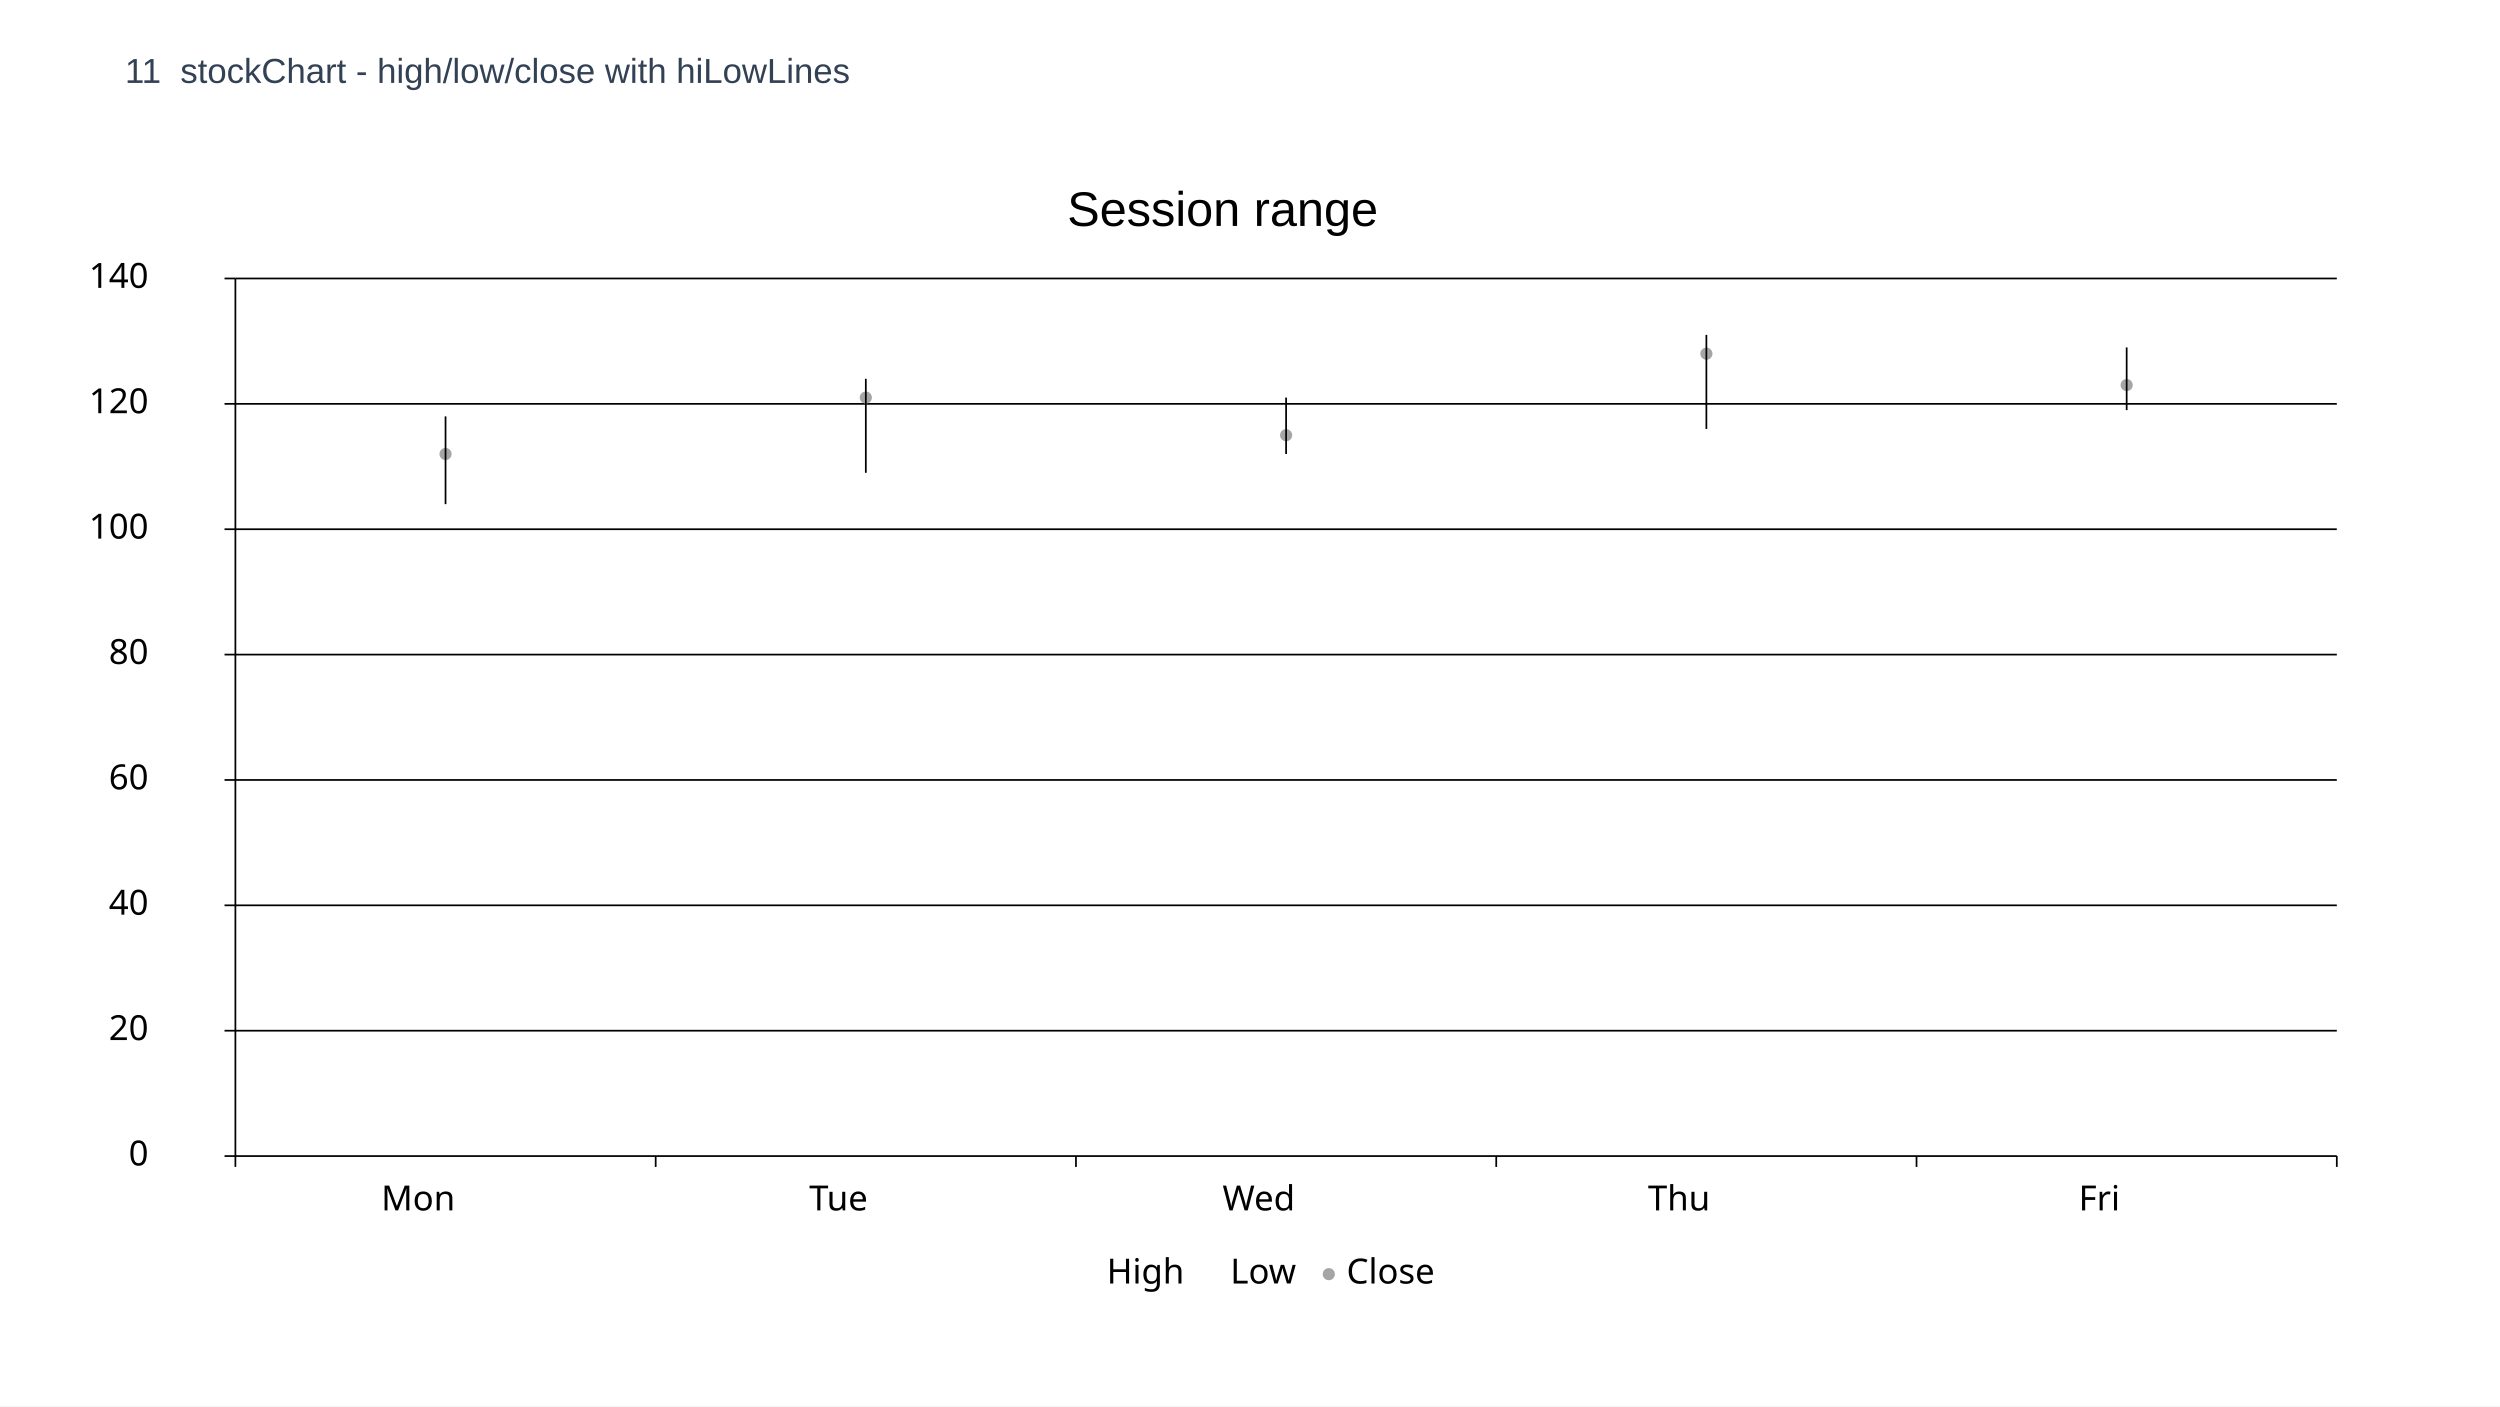
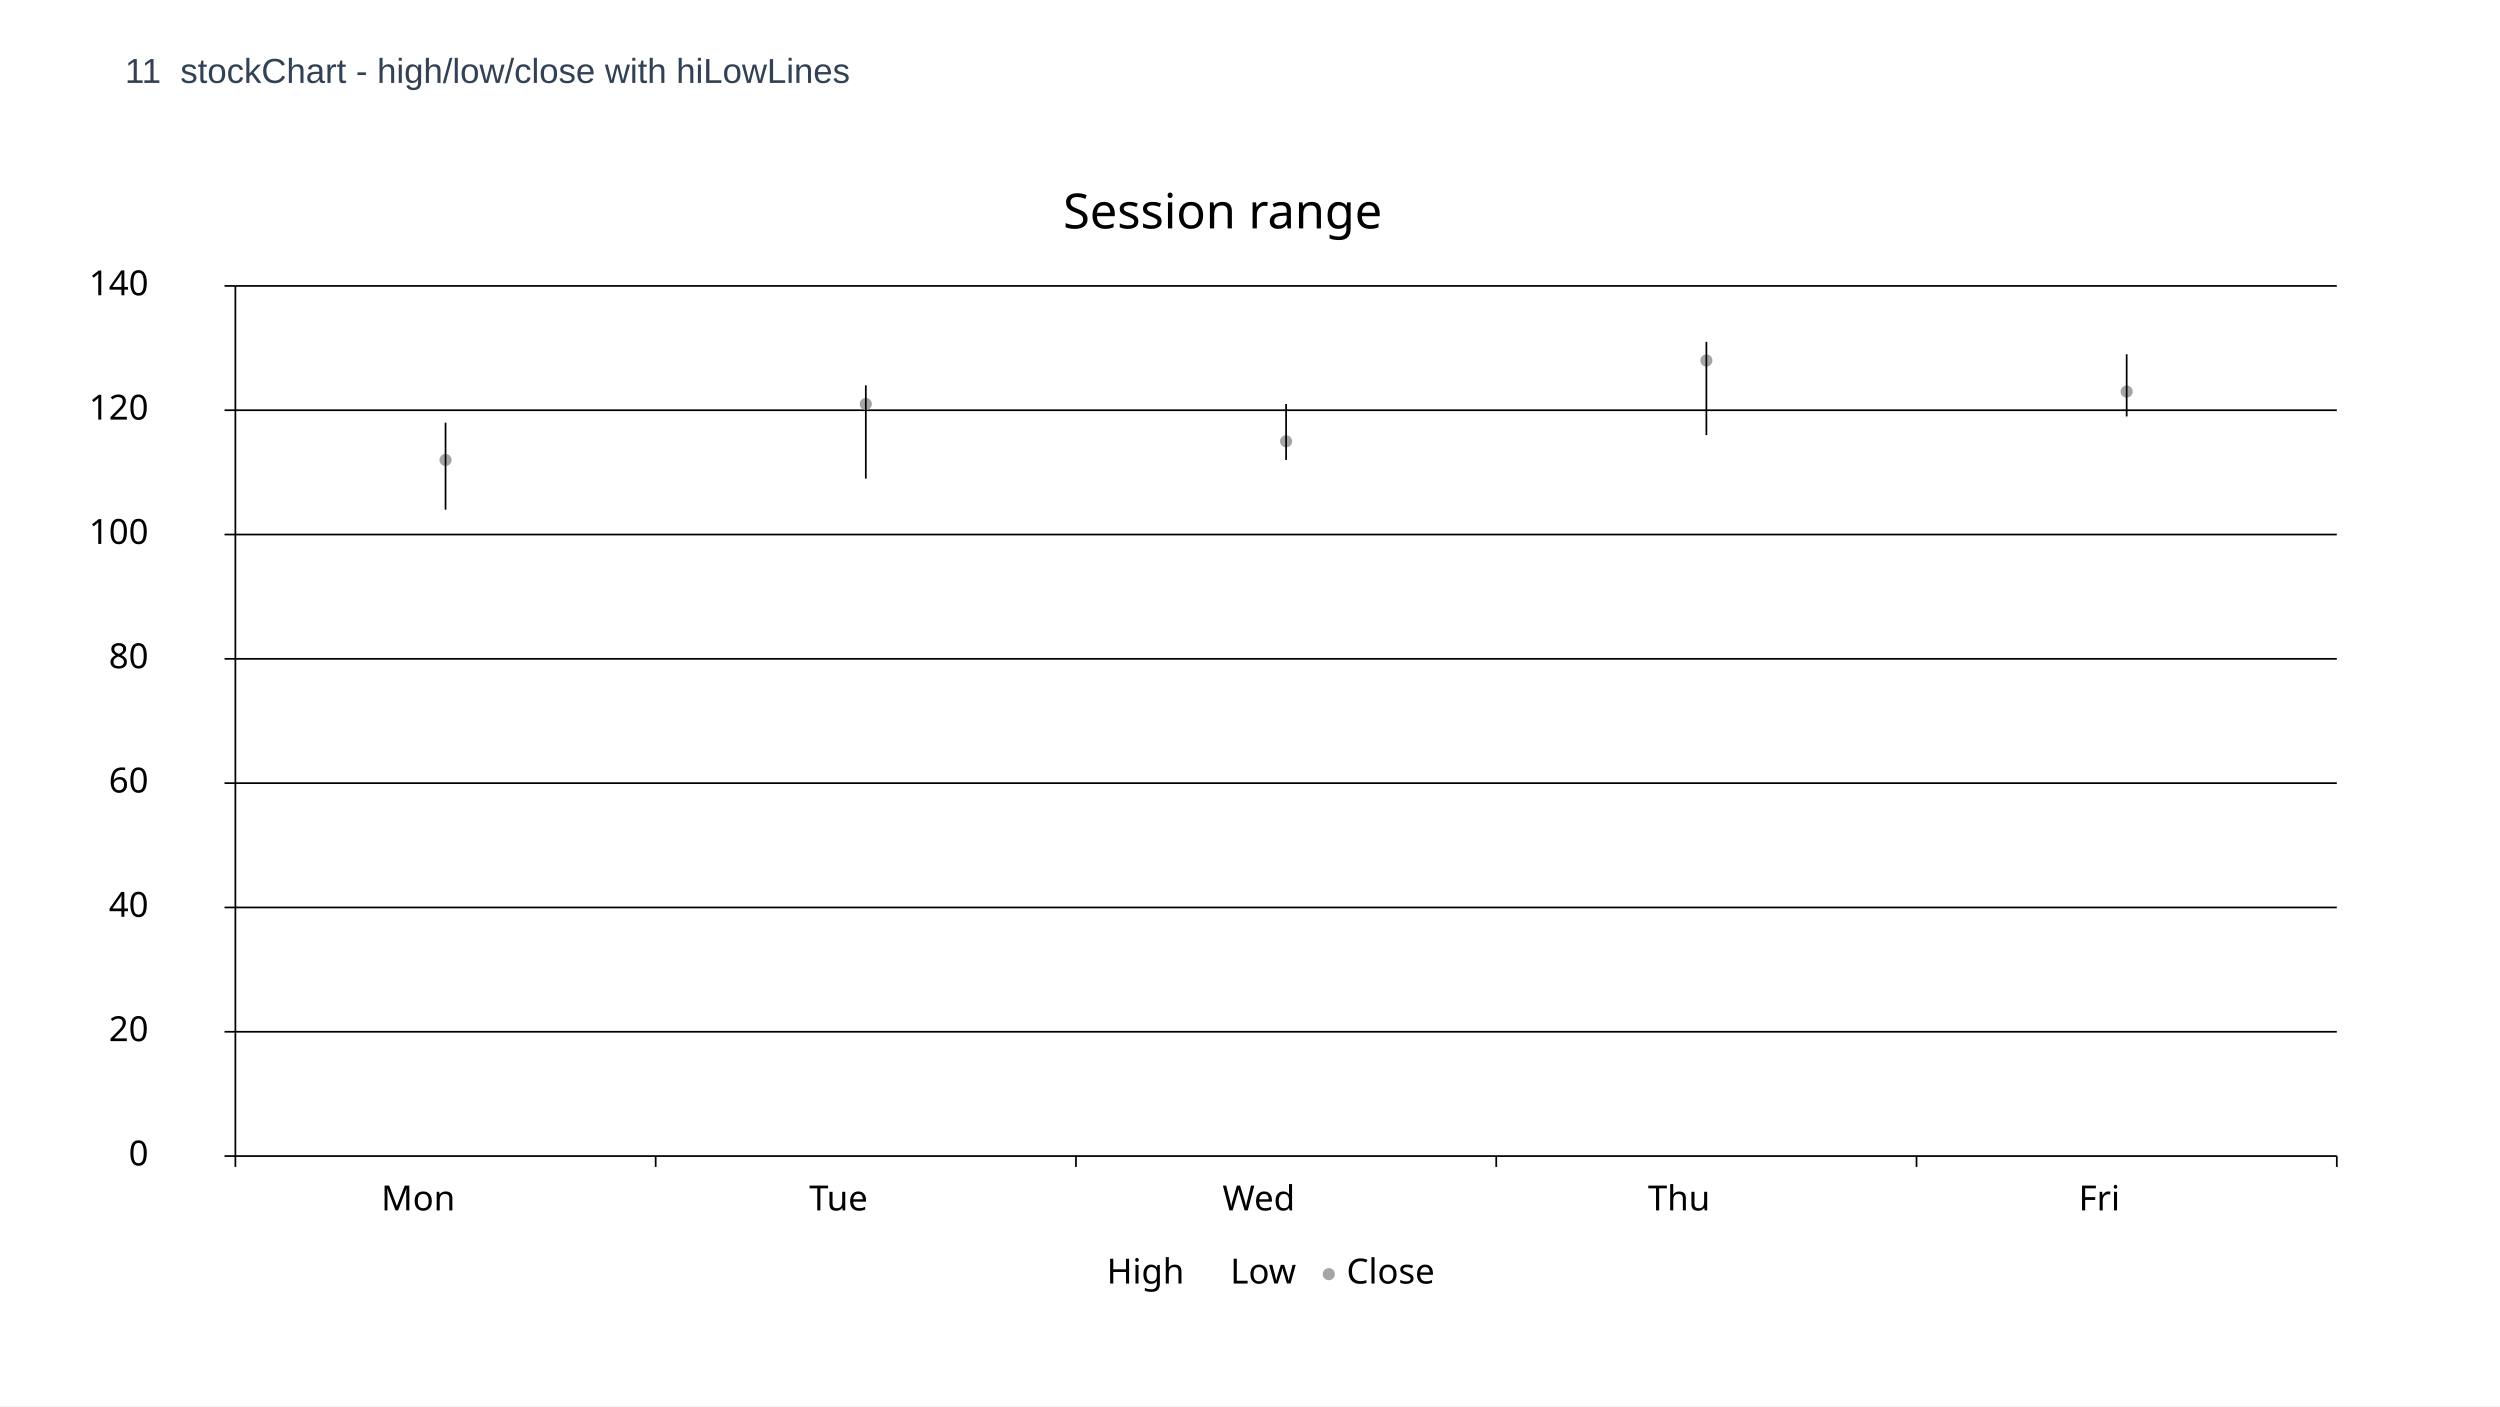
<svg xmlns="http://www.w3.org/2000/svg" viewBox="0 0 960 540" width="960" height="540">
  <rect width="960" height="540" fill="#ffffff" />
  <g role="img" aria-label="Caption" data-pptx-id="266.20" data-pptx-path="0" transform="translate(48, 18.667)">
    <rect fill="none" stroke="none" width="864" height="29.333" />
    <text x="0" y="13.174" xml:space="preserve">
      <tspan x="0" dy="0" text-anchor="start" font-size="13.333" font-family="Arial, Arimo, sans-serif" fill="#334155">11  stockChart - high/low/close with hiLowLines</tspan>
    </text>
  </g>
  <g role="img" aria-label="stockChart" data-pptx-id="266.110" data-pptx-path="1" transform="translate(48, 61.333) scale(1, 1) translate(0, 0)">
-     <g transform="translate(0, 6.981)">
-       <rect fill="none" stroke="none" width="864" height="31.281" />
-       <text x="0" y="18.444" xml:space="preserve">
-         <tspan x="432" dy="0" text-anchor="middle" font-size="18.667" font-family="Arial, Arimo, sans-serif">Session range</tspan>
-       </text>
-     </g>
-     <g transform="translate(42.39, 334.456)">
-       <line stroke-width="0.667" stroke="#000000" fill="none" x1="0" y1="0" x2="806.943" y2="0" />
-     </g>
-     <g transform="translate(42.39, 286.314)">
-       <line stroke-width="0.667" stroke="#000000" fill="none" x1="0" y1="0" x2="806.943" y2="0" />
-     </g>
-     <g transform="translate(42.39, 238.172)">
-       <line stroke-width="0.667" stroke="#000000" fill="none" x1="0" y1="0" x2="806.943" y2="0" />
-     </g>
-     <g transform="translate(42.39, 190.03)">
-       <line stroke-width="0.667" stroke="#000000" fill="none" x1="0" y1="0" x2="806.943" y2="0" />
-     </g>
-     <g transform="translate(42.39, 141.888)">
-       <line stroke-width="0.667" stroke="#000000" fill="none" x1="0" y1="0" x2="806.943" y2="0" />
-     </g>
-     <g transform="translate(42.39, 93.746)">
-       <line stroke-width="0.667" stroke="#000000" fill="none" x1="0" y1="0" x2="806.943" y2="0" />
-     </g>
-     <g transform="translate(42.39, 45.604)">
-       <line stroke-width="0.667" stroke="#000000" fill="none" x1="0" y1="0" x2="806.943" y2="0" />
-     </g>
-     <g transform="translate(121.085, 111.003)">
-       <ellipse fill="#a5a5a5" stroke-width="0.667" stroke="#a5a5a5" cx="2" cy="2" rx="2" ry="2" />
-     </g>
-     <g transform="translate(282.473, 89.339)">
-       <ellipse fill="#a5a5a5" stroke-width="0.667" stroke="#a5a5a5" cx="2" cy="2" rx="2" ry="2" />
-     </g>
-     <g transform="translate(443.862, 103.782)">
-       <ellipse fill="#a5a5a5" stroke-width="0.667" stroke="#a5a5a5" cx="2" cy="2" rx="2" ry="2" />
-     </g>
-     <g transform="translate(605.25, 72.489)">
-       <ellipse fill="#a5a5a5" stroke-width="0.667" stroke="#a5a5a5" cx="2" cy="2" rx="2" ry="2" />
-     </g>
-     <g transform="translate(766.639, 84.525)">
-       <ellipse fill="#a5a5a5" stroke-width="0.667" stroke="#a5a5a5" cx="2" cy="2" rx="2" ry="2" />
-     </g>
-     <g transform="translate(123.085, 98.56)">
-       <line stroke-width="0.667" stroke="#000000" fill="none" x1="0" y1="0" x2="0" y2="33.699" />
-     </g>
-     <g transform="translate(284.473, 84.118)">
-       <line stroke-width="0.667" stroke="#000000" fill="none" x1="0" y1="0" x2="0" y2="36.106" />
-     </g>
-     <g transform="translate(445.862, 91.339)">
-       <line stroke-width="0.667" stroke="#000000" fill="none" x1="0" y1="0" x2="0" y2="21.664" />
-     </g>
-     <g transform="translate(607.25, 67.268)">
-       <line stroke-width="0.667" stroke="#000000" fill="none" x1="0" y1="0" x2="0" y2="36.106" />
-     </g>
-     <g transform="translate(768.639, 72.082)">
-       <line stroke-width="0.667" stroke="#000000" fill="none" x1="0" y1="0" x2="0" y2="24.071" />
-     </g>
-     <g transform="translate(42.39, 45.604)">
-       <line stroke-width="0.667" stroke="#000000" fill="none" x1="0" y1="0" x2="0" y2="336.993" />
+     <g transform="translate(0, 9.231)">
+       <rect fill="none" stroke="none" width="864" height="34.18" />
+       <text x="0" y="17.141" xml:space="preserve">
+         <tspan x="432" dy="0" text-anchor="middle" font-size="18.667" font-family="Aptos, Carlito, sans-serif">Session range</tspan>
+       </text>
+     </g>
+     <g transform="translate(42.39, 334.863)">
+       <line stroke-width="0.667" stroke="#000000" fill="none" x1="0" y1="0" x2="806.943" y2="0" />
+     </g>
+     <g transform="translate(42.39, 287.129)">
+       <line stroke-width="0.667" stroke="#000000" fill="none" x1="0" y1="0" x2="806.943" y2="0" />
+     </g>
+     <g transform="translate(42.39, 239.395)">
+       <line stroke-width="0.667" stroke="#000000" fill="none" x1="0" y1="0" x2="806.943" y2="0" />
+     </g>
+     <g transform="translate(42.39, 191.661)">
+       <line stroke-width="0.667" stroke="#000000" fill="none" x1="0" y1="0" x2="806.943" y2="0" />
+     </g>
+     <g transform="translate(42.39, 143.926)">
+       <line stroke-width="0.667" stroke="#000000" fill="none" x1="0" y1="0" x2="806.943" y2="0" />
+     </g>
+     <g transform="translate(42.39, 96.192)">
+       <line stroke-width="0.667" stroke="#000000" fill="none" x1="0" y1="0" x2="806.943" y2="0" />
+     </g>
+     <g transform="translate(42.39, 48.458)">
+       <line stroke-width="0.667" stroke="#000000" fill="none" x1="0" y1="0" x2="806.943" y2="0" />
+     </g>
+     <g transform="translate(121.085, 113.286)">
+       <ellipse fill="#a5a5a5" stroke-width="0.667" stroke="#a5a5a5" cx="2" cy="2" rx="2" ry="2" />
+     </g>
+     <g transform="translate(282.473, 91.806)">
+       <ellipse fill="#a5a5a5" stroke-width="0.667" stroke="#a5a5a5" cx="2" cy="2" rx="2" ry="2" />
+     </g>
+     <g transform="translate(443.862, 106.126)">
+       <ellipse fill="#a5a5a5" stroke-width="0.667" stroke="#a5a5a5" cx="2" cy="2" rx="2" ry="2" />
+     </g>
+     <g transform="translate(605.25, 75.099)">
+       <ellipse fill="#a5a5a5" stroke-width="0.667" stroke="#a5a5a5" cx="2" cy="2" rx="2" ry="2" />
+     </g>
+     <g transform="translate(766.639, 87.032)">
+       <ellipse fill="#a5a5a5" stroke-width="0.667" stroke="#a5a5a5" cx="2" cy="2" rx="2" ry="2" />
+     </g>
+     <g transform="translate(123.085, 100.966)">
+       <line stroke-width="0.667" stroke="#000000" fill="none" x1="0" y1="0" x2="0" y2="33.414" />
+     </g>
+     <g transform="translate(284.473, 86.645)">
+       <line stroke-width="0.667" stroke="#000000" fill="none" x1="0" y1="0" x2="0" y2="35.801" />
+     </g>
+     <g transform="translate(445.862, 93.806)">
+       <line stroke-width="0.667" stroke="#000000" fill="none" x1="0" y1="0" x2="0" y2="21.48" />
+     </g>
+     <g transform="translate(607.25, 69.938)">
+       <line stroke-width="0.667" stroke="#000000" fill="none" x1="0" y1="0" x2="0" y2="35.801" />
+     </g>
+     <g transform="translate(768.639, 74.712)">
+       <line stroke-width="0.667" stroke="#000000" fill="none" x1="0" y1="0" x2="0" y2="23.867" />
+     </g>
+     <g transform="translate(42.39, 48.458)">
+       <line stroke-width="0.667" stroke="#000000" fill="none" x1="0" y1="0" x2="0" y2="334.14" />
    </g>
    <g transform="translate(42.39, 382.598)">
      <line stroke-width="0.667" stroke="#000000" fill="none" x1="0" y1="0" x2="806.943" y2="0" />
    </g>
    <g transform="translate(38.217, 382.598)">
      <line stroke-width="0.667" stroke="#000000" fill="none" x1="0" y1="0" x2="4.173" y2="0" />
    </g>
-     <g transform="translate(38.217, 334.456)">
-       <line stroke-width="0.667" stroke="#000000" fill="none" x1="0" y1="0" x2="4.173" y2="0" />
-     </g>
-     <g transform="translate(38.217, 286.314)">
-       <line stroke-width="0.667" stroke="#000000" fill="none" x1="0" y1="0" x2="4.173" y2="0" />
-     </g>
-     <g transform="translate(38.217, 238.172)">
-       <line stroke-width="0.667" stroke="#000000" fill="none" x1="0" y1="0" x2="4.173" y2="0" />
-     </g>
-     <g transform="translate(38.217, 190.03)">
-       <line stroke-width="0.667" stroke="#000000" fill="none" x1="0" y1="0" x2="4.173" y2="0" />
-     </g>
-     <g transform="translate(38.217, 141.888)">
-       <line stroke-width="0.667" stroke="#000000" fill="none" x1="0" y1="0" x2="4.173" y2="0" />
-     </g>
-     <g transform="translate(38.217, 93.746)">
-       <line stroke-width="0.667" stroke="#000000" fill="none" x1="0" y1="0" x2="4.173" y2="0" />
-     </g>
-     <g transform="translate(38.217, 45.604)">
+     <g transform="translate(38.217, 334.863)">
+       <line stroke-width="0.667" stroke="#000000" fill="none" x1="0" y1="0" x2="4.173" y2="0" />
+     </g>
+     <g transform="translate(38.217, 287.129)">
+       <line stroke-width="0.667" stroke="#000000" fill="none" x1="0" y1="0" x2="4.173" y2="0" />
+     </g>
+     <g transform="translate(38.217, 239.395)">
+       <line stroke-width="0.667" stroke="#000000" fill="none" x1="0" y1="0" x2="4.173" y2="0" />
+     </g>
+     <g transform="translate(38.217, 191.661)">
+       <line stroke-width="0.667" stroke="#000000" fill="none" x1="0" y1="0" x2="4.173" y2="0" />
+     </g>
+     <g transform="translate(38.217, 143.926)">
+       <line stroke-width="0.667" stroke="#000000" fill="none" x1="0" y1="0" x2="4.173" y2="0" />
+     </g>
+     <g transform="translate(38.217, 96.192)">
+       <line stroke-width="0.667" stroke="#000000" fill="none" x1="0" y1="0" x2="4.173" y2="0" />
+     </g>
+     <g transform="translate(38.217, 48.458)">
      <line stroke-width="0.667" stroke="#000000" fill="none" x1="0" y1="0" x2="4.173" y2="0" />
    </g>
    <g transform="translate(42.39, 382.598)">
      <line stroke-width="0.667" stroke="#000000" fill="none" x1="0" y1="0" x2="0" y2="4.173" />
    </g>
    <g transform="translate(203.779, 382.598)">
      <line stroke-width="0.667" stroke="#000000" fill="none" x1="0" y1="0" x2="0" y2="4.173" />
    </g>
    <g transform="translate(365.168, 382.598)">
      <line stroke-width="0.667" stroke="#000000" fill="none" x1="0" y1="0" x2="0" y2="4.173" />
    </g>
    <g transform="translate(526.556, 382.598)">
      <line stroke-width="0.667" stroke="#000000" fill="none" x1="0" y1="0" x2="0" y2="4.173" />
    </g>
    <g transform="translate(687.945, 382.598)">
      <line stroke-width="0.667" stroke="#000000" fill="none" x1="0" y1="0" x2="0" y2="4.173" />
    </g>
    <g transform="translate(849.333, 382.598)">
      <line stroke-width="0.667" stroke="#000000" fill="none" x1="0" y1="0" x2="0" y2="4.173" />
    </g>
    <g transform="translate(0, 373.954)">
      <rect fill="none" stroke="none" width="30.034" height="24.414" />
      <text x="0" y="12.243" xml:space="preserve">
        <tspan x="30.034" dy="0" text-anchor="end" font-size="13.333" font-family="Aptos, Carlito, sans-serif" fill="#000000">0</tspan>
      </text>
    </g>
-     <g transform="translate(0, 325.812)">
+     <g transform="translate(0, 326.22)">
      <rect fill="none" stroke="none" width="30.034" height="24.414" />
      <text x="0" y="12.243" xml:space="preserve">
        <tspan x="30.034" dy="0" text-anchor="end" font-size="13.333" font-family="Aptos, Carlito, sans-serif" fill="#000000">20</tspan>
      </text>
    </g>
-     <g transform="translate(0, 277.67)">
+     <g transform="translate(0, 278.486)">
      <rect fill="none" stroke="none" width="30.034" height="24.414" />
      <text x="0" y="12.243" xml:space="preserve">
        <tspan x="30.034" dy="0" text-anchor="end" font-size="13.333" font-family="Aptos, Carlito, sans-serif" fill="#000000">40</tspan>
      </text>
    </g>
-     <g transform="translate(0, 229.528)">
+     <g transform="translate(0, 230.751)">
      <rect fill="none" stroke="none" width="30.034" height="24.414" />
      <text x="0" y="12.243" xml:space="preserve">
        <tspan x="30.034" dy="0" text-anchor="end" font-size="13.333" font-family="Aptos, Carlito, sans-serif" fill="#000000">60</tspan>
      </text>
    </g>
-     <g transform="translate(0, 181.386)">
+     <g transform="translate(0, 183.017)">
      <rect fill="none" stroke="none" width="30.034" height="24.414" />
      <text x="0" y="12.243" xml:space="preserve">
        <tspan x="30.034" dy="0" text-anchor="end" font-size="13.333" font-family="Aptos, Carlito, sans-serif" fill="#000000">80</tspan>
      </text>
    </g>
-     <g transform="translate(0, 133.245)">
+     <g transform="translate(0, 135.283)">
      <rect fill="none" stroke="none" width="30.034" height="24.414" />
      <text x="0" y="12.243" xml:space="preserve">
        <tspan x="30.034" dy="0" text-anchor="end" font-size="13.333" font-family="Aptos, Carlito, sans-serif" fill="#000000">100</tspan>
      </text>
    </g>
-     <g transform="translate(0, 85.103)">
+     <g transform="translate(0, 87.549)">
      <rect fill="none" stroke="none" width="30.034" height="24.414" />
      <text x="0" y="12.243" xml:space="preserve">
        <tspan x="30.034" dy="0" text-anchor="end" font-size="13.333" font-family="Aptos, Carlito, sans-serif" fill="#000000">120</tspan>
      </text>
    </g>
-     <g transform="translate(0, 36.961)">
+     <g transform="translate(0, 39.815)">
      <rect fill="none" stroke="none" width="30.034" height="24.414" />
      <text x="0" y="12.243" xml:space="preserve">
        <tspan x="30.034" dy="0" text-anchor="end" font-size="13.333" font-family="Aptos, Carlito, sans-serif" fill="#000000">140</tspan>
      </text>
    </g>
    <g transform="translate(42.39, 391.22)">
      <rect fill="none" stroke="none" width="161.389" height="24.414" />
      <text x="0" y="12.243" xml:space="preserve">
        <tspan x="80.694" dy="0" text-anchor="middle" font-size="13.333" font-family="Aptos, Carlito, sans-serif" fill="#000000">Mon</tspan>
      </text>
    </g>
    <g transform="translate(203.779, 391.22)">
      <rect fill="none" stroke="none" width="161.389" height="24.414" />
      <text x="0" y="12.243" xml:space="preserve">
        <tspan x="80.694" dy="0" text-anchor="middle" font-size="13.333" font-family="Aptos, Carlito, sans-serif" fill="#000000">Tue</tspan>
      </text>
    </g>
    <g transform="translate(365.168, 391.22)">
      <rect fill="none" stroke="none" width="161.389" height="24.414" />
      <text x="0" y="12.243" xml:space="preserve">
        <tspan x="80.694" dy="0" text-anchor="middle" font-size="13.333" font-family="Aptos, Carlito, sans-serif" fill="#000000">Wed</tspan>
      </text>
    </g>
    <g transform="translate(526.556, 391.22)">
      <rect fill="none" stroke="none" width="161.389" height="24.414" />
      <text x="0" y="12.243" xml:space="preserve">
        <tspan x="80.694" dy="0" text-anchor="middle" font-size="13.333" font-family="Aptos, Carlito, sans-serif" fill="#000000">Thu</tspan>
      </text>
    </g>
    <g transform="translate(687.945, 391.22)">
      <rect fill="none" stroke="none" width="161.389" height="24.414" />
      <text x="0" y="12.243" xml:space="preserve">
        <tspan x="80.694" dy="0" text-anchor="middle" font-size="13.333" font-family="Aptos, Carlito, sans-serif" fill="#000000">Fri</tspan>
      </text>
    </g>
    <g transform="translate(377, 419.3)">
      <rect fill="none" stroke="none" width="39.753" height="24.414" />
      <text x="0" y="12.243" xml:space="preserve">
        <tspan x="0" dy="0" text-anchor="start" font-size="13.333" font-family="Aptos, Carlito, sans-serif" fill="#000000">High</tspan>
      </text>
    </g>
    <g transform="translate(424.436, 419.3)">
      <rect fill="none" stroke="none" width="36.96" height="24.414" />
      <text x="0" y="12.243" xml:space="preserve">
        <tspan x="0" dy="0" text-anchor="start" font-size="13.333" font-family="Aptos, Carlito, sans-serif" fill="#000000">Low</tspan>
      </text>
    </g>
    <g transform="translate(460.259, 425.943)">
      <ellipse fill="#a5a5a5" stroke-width="0.667" stroke="#a5a5a5" cx="2" cy="2" rx="2" ry="2" />
    </g>
    <g transform="translate(469.079, 419.3)">
      <rect fill="none" stroke="none" width="46.895" height="24.414" />
      <text x="0" y="12.243" xml:space="preserve">
        <tspan x="0" dy="0" text-anchor="start" font-size="13.333" font-family="Aptos, Carlito, sans-serif" fill="#000000">Close</tspan>
      </text>
    </g>
  </g>
</svg>
